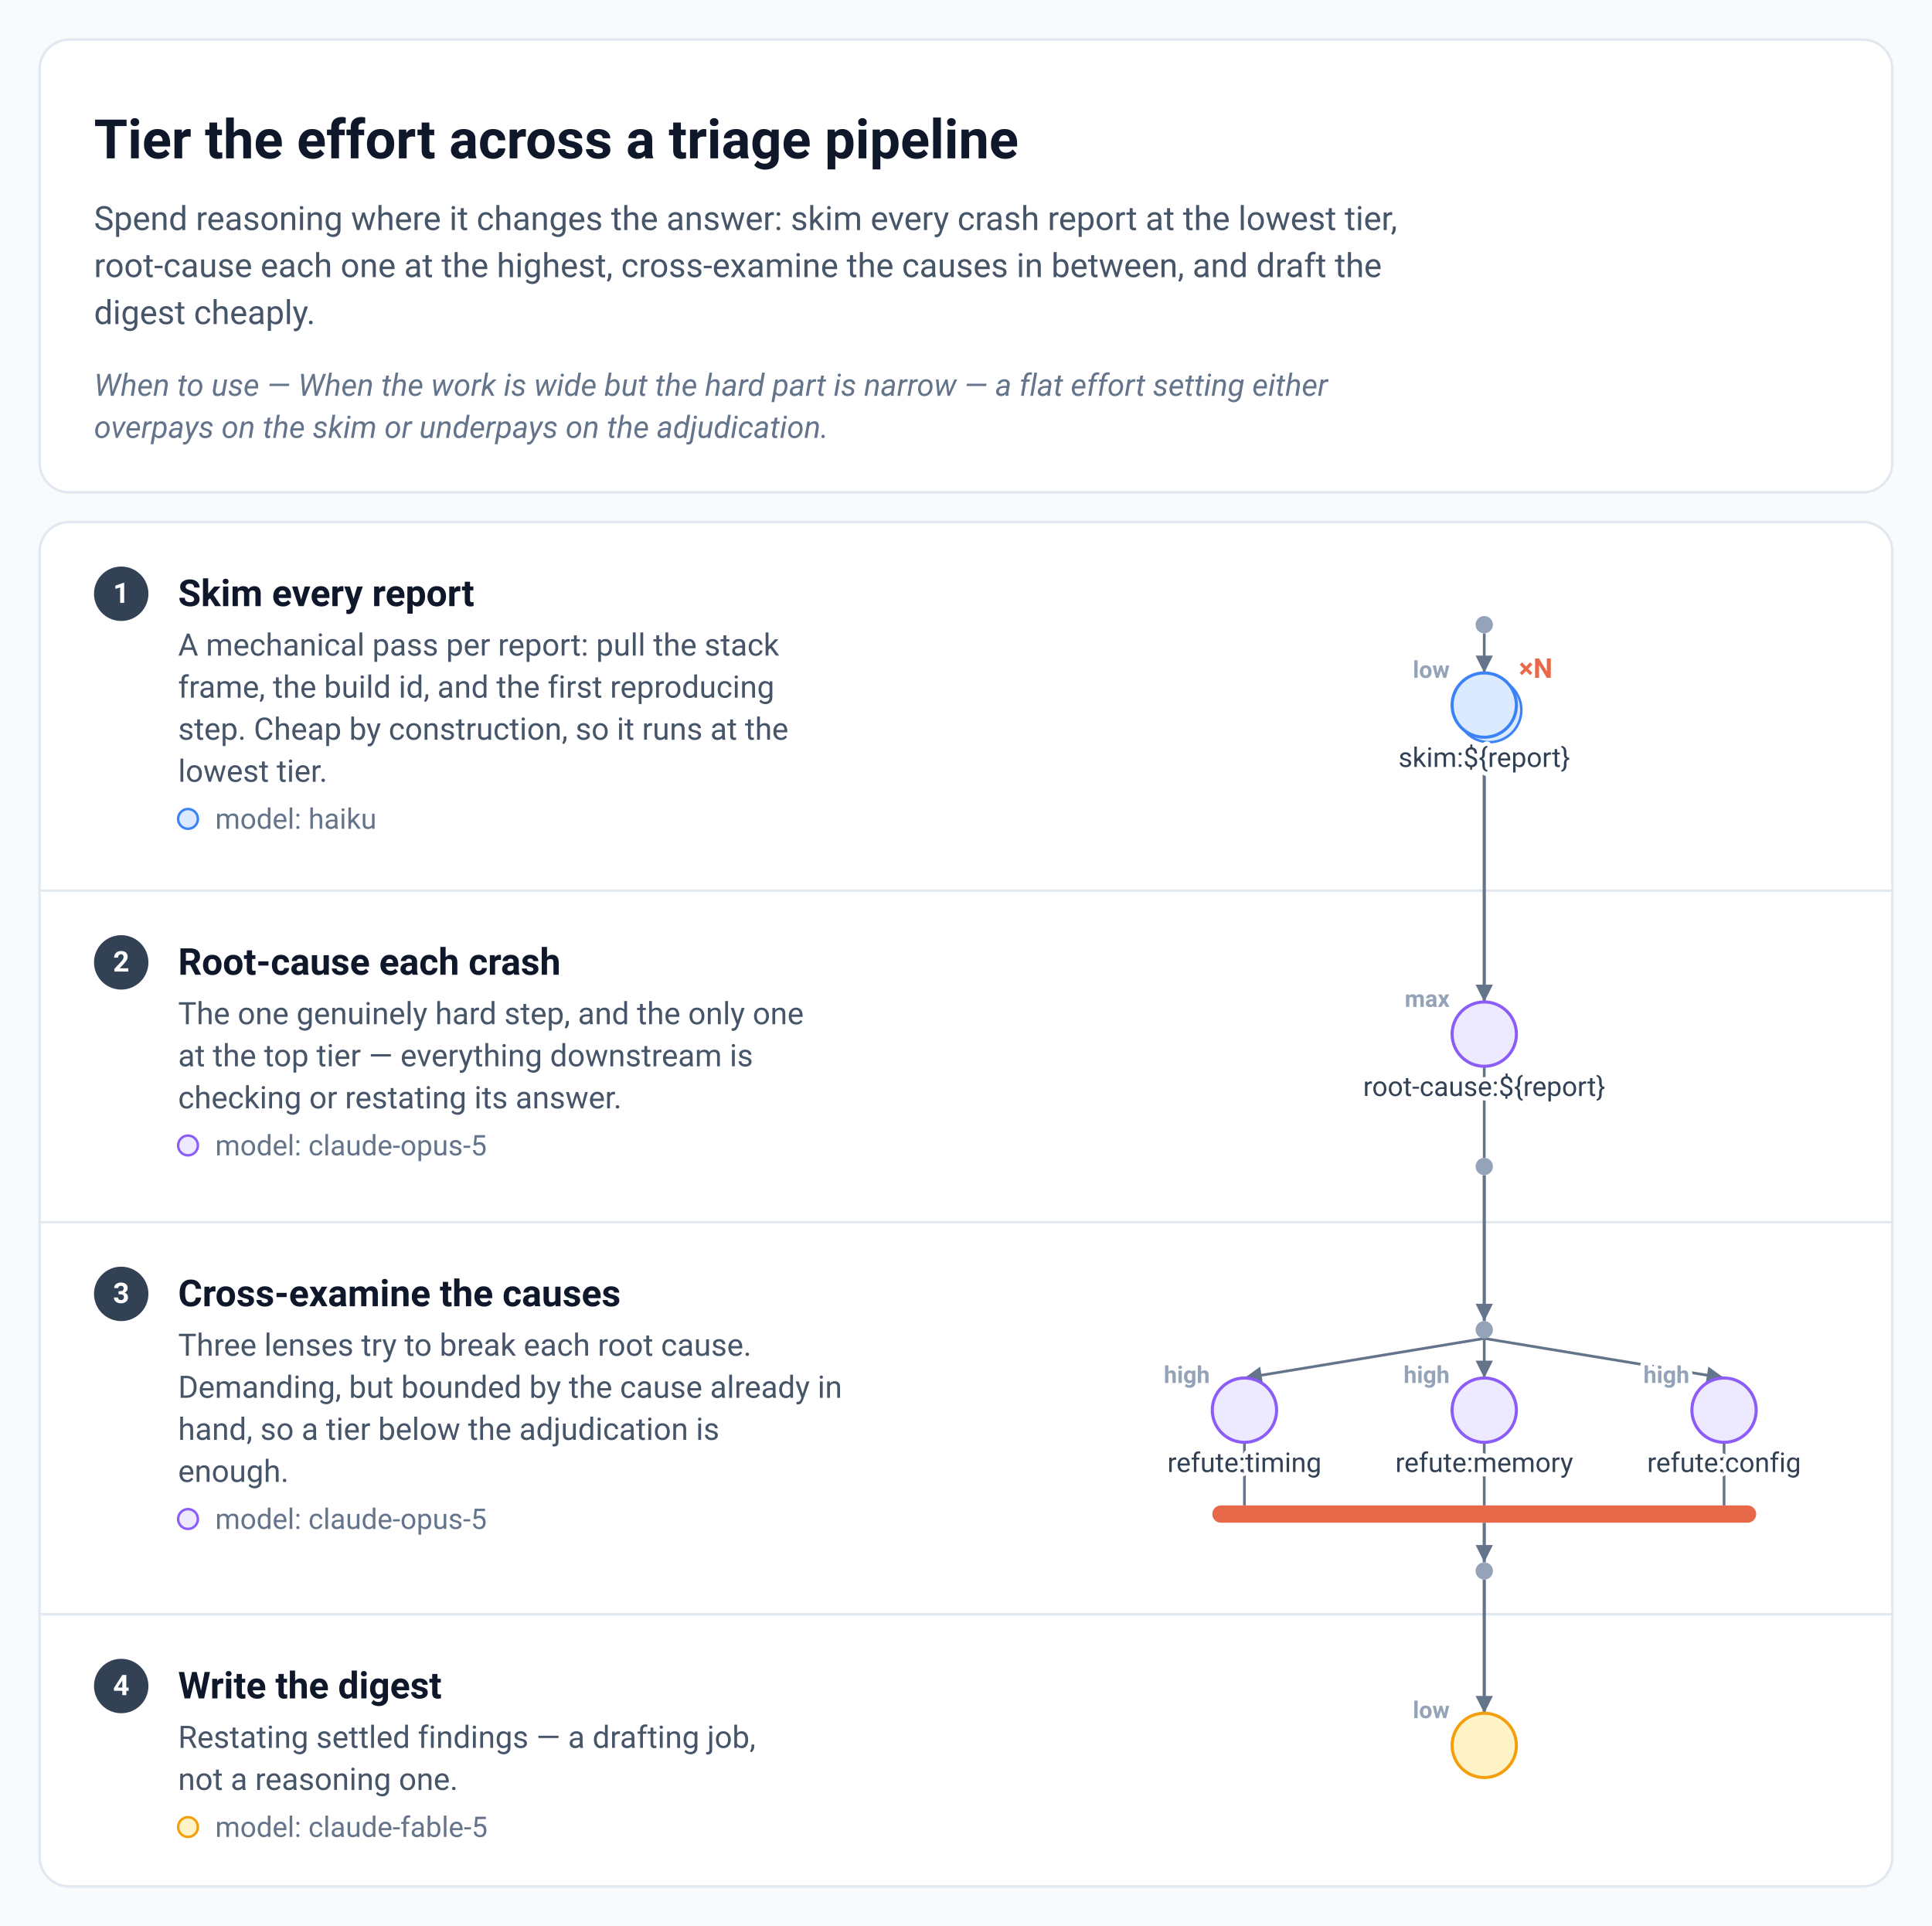
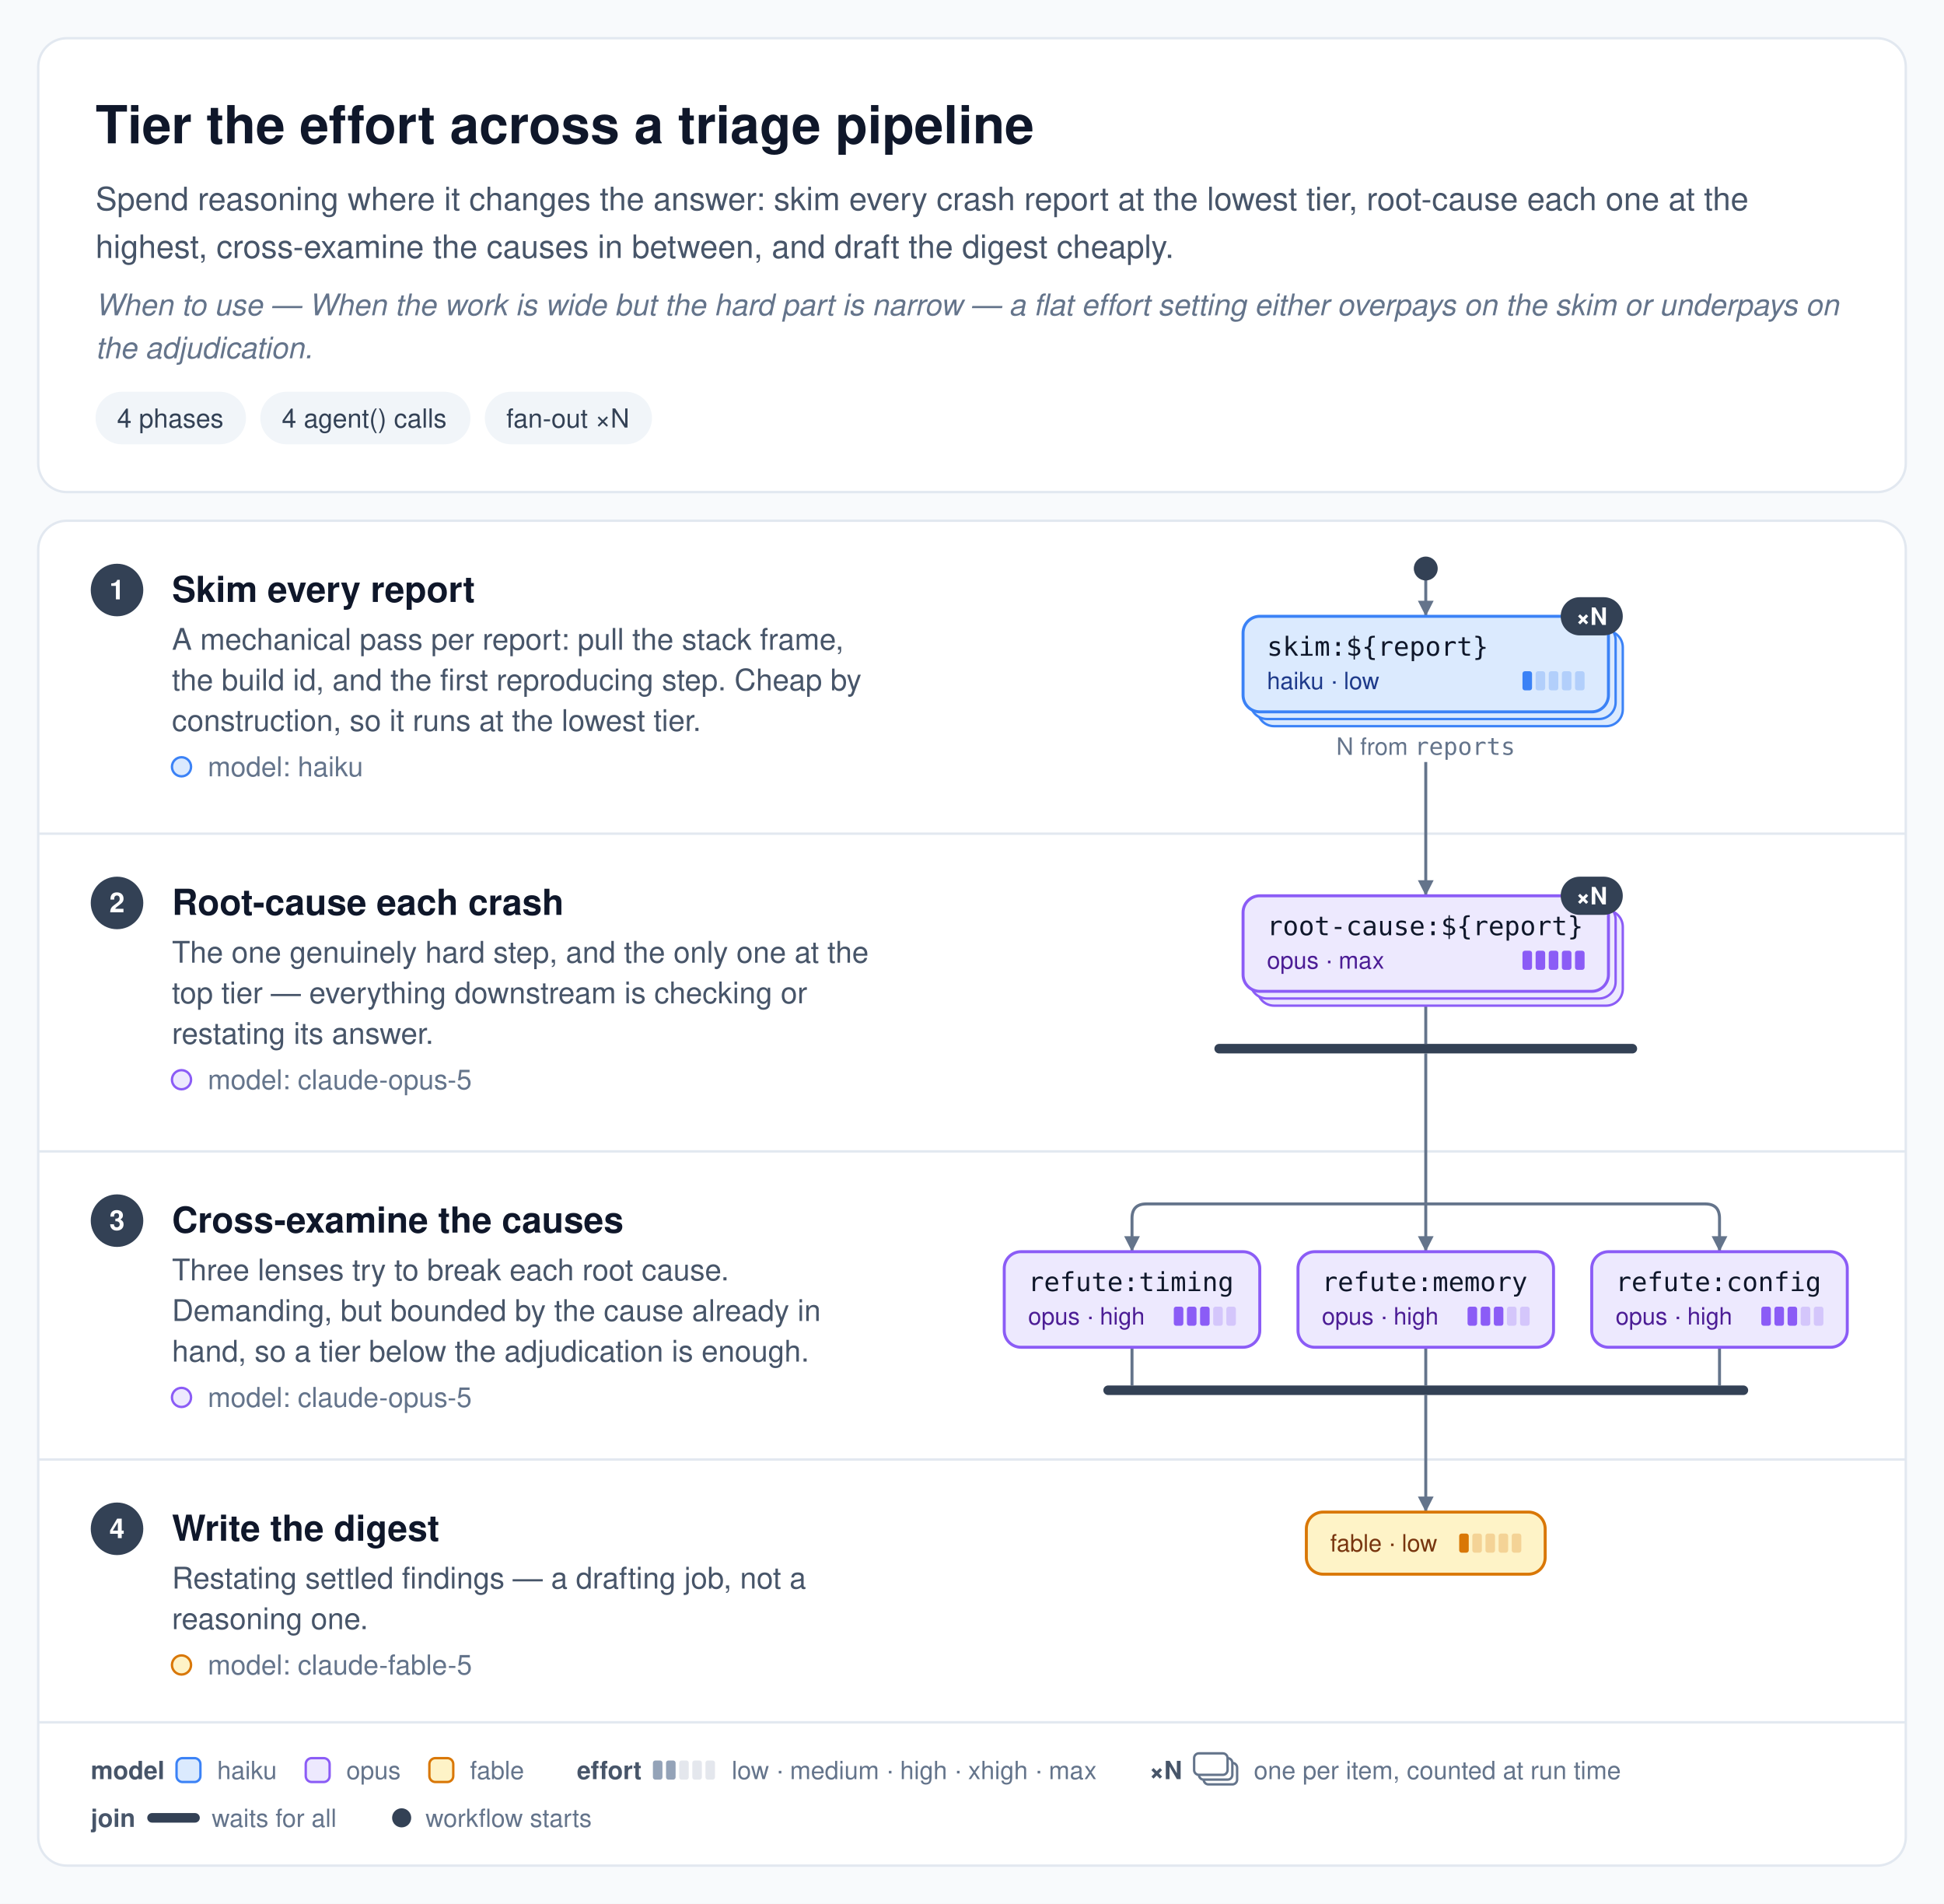
- <svg xmlns="http://www.w3.org/2000/svg" width="781" height="778.5" viewBox="0 0 781 778.5" font-family="-apple-system, BlinkMacSystemFont, 'Segoe UI', Roboto, Helvetica, Arial, sans-serif">
-   <rect width="781" height="778.5" fill="#f8fafc" />
+ <svg xmlns="http://www.w3.org/2000/svg" width="814" height="797" viewBox="0 0 814 797" role="img" font-family="Helvetica, Arial, 'Liberation Sans', sans-serif">
+   <rect width="814" height="797" fill="#f8fafc" />
  <g transform="translate(0 16)">
    <g class="header-card">
-       <rect x="16" y="0" width="749" height="183" rx="12" fill="#ffffff" stroke="#e2e8f0" stroke-width="1" />
-       <text x="38" y="48" font-size="22" fill="#0f172a" font-weight="700">Tier the effort across a triage pipeline</text>
-       <text x="38" y="77" font-size="13.5" fill="#475569">Spend reasoning where it changes the answer: skim every crash report at the lowest tier,</text>
-       <text x="38" y="96" font-size="13.5" fill="#475569">root-cause each one at the highest, cross-examine the causes in between, and draft the</text>
-       <text x="38" y="115" font-size="13.5" fill="#475569">digest cheaply.</text>
-       <text x="38" y="144" font-size="12.5" fill="#64748b" font-style="italic">When to use — When the work is wide but the hard part is narrow — a flat effort setting either</text>
-       <text x="38" y="161" font-size="12.5" fill="#64748b" font-style="italic">overpays on the skim or underpays on the adjudication.</text>
+       <rect x="16" y="0" width="782" height="190" rx="12" fill="#ffffff" stroke="#e2e8f0" stroke-width="1" />
+       <text x="40" y="44" font-size="22" fill="#0f172a" font-weight="700">Tier the effort across a triage pipeline</text>
+       <text x="40" y="72" font-size="13.5" fill="#475569">Spend reasoning where it changes the answer: skim every crash report at the lowest tier, root-cause each one at the</text>
+       <text x="40" y="92" font-size="13.5" fill="#475569">highest, cross-examine the causes in between, and draft the digest cheaply.</text>
+       <text x="40" y="116" font-size="12.5" fill="#64748b" font-style="italic">When to use — When the work is wide but the hard part is narrow — a flat effort setting either overpays on the skim or underpays on</text>
+       <text x="40" y="134" font-size="12.5" fill="#64748b" font-style="italic">the adjudication.</text>
+       <rect x="40" y="148" width="63" height="22" rx="11" fill="#f1f5f9" />
+       <text x="49" y="163" font-size="11" fill="#334155">4 phases</text>
+       <rect x="109" y="148" width="88" height="22" rx="11" fill="#f1f5f9" />
+       <text x="118" y="163" font-size="11" fill="#334155">4 agent() calls</text>
+       <rect x="203" y="148" width="70" height="22" rx="11" fill="#f1f5f9" />
+       <text x="212" y="163" font-size="11" fill="#334155">fan-out ×N</text>
    </g>
  </g>
-   <g transform="translate(0 211)">
-     <rect x="16" y="0" width="749" height="551.5" rx="12" fill="#ffffff" stroke="#e2e8f0" stroke-width="1" />
+   <g transform="translate(0 218)">
+     <rect x="16" y="0" width="782" height="563" rx="12" fill="#ffffff" stroke="#e2e8f0" stroke-width="1" />
    <g class="swimlane" />
    <g class="swimlane">
-       <line x1="16" y1="149" x2="765" y2="149" stroke="#e2e8f0" stroke-width="1" />
+       <line x1="16" y1="131" x2="798" y2="131" stroke="#e2e8f0" stroke-width="1" />
    </g>
    <g class="swimlane">
-       <line x1="16" y1="283" x2="765" y2="283" stroke="#e2e8f0" stroke-width="1" />
+       <line x1="16" y1="264" x2="798" y2="264" stroke="#e2e8f0" stroke-width="1" />
    </g>
    <g class="swimlane">
-       <line x1="16" y1="441.5" x2="765" y2="441.5" stroke="#e2e8f0" stroke-width="1" />
+       <line x1="16" y1="393" x2="798" y2="393" stroke="#e2e8f0" stroke-width="1" />
    </g>
    <g transform="translate(0 0)">
      <g class="lane-label">
        <circle cx="49" cy="29" r="11" fill="#334155" />
-         <text x="49" y="32.7" font-size="11.5" fill="#ffffff" font-weight="700" text-anchor="middle">1</text>
+         <text x="49" y="32.9" font-size="11.5" fill="#ffffff" font-weight="700" text-anchor="middle">1</text>
        <text x="72" y="34" font-size="15" fill="#0f172a" font-weight="700">Skim every report</text>
-         <text x="72" y="54" font-size="12.5" fill="#475569">A mechanical pass per report: pull the stack</text>
-         <text x="72" y="71" font-size="12.5" fill="#475569">frame, the build id, and the first reproducing</text>
-         <text x="72" y="88" font-size="12.5" fill="#475569">step. Cheap by construction, so it runs at the</text>
-         <text x="72" y="105" font-size="12.5" fill="#475569">lowest tier.</text>
-         <circle cx="76" cy="120" r="4" fill="#dbeafe" stroke="#3b82f6" stroke-width="1" />
-         <text x="87" y="124" font-size="11.5" fill="#64748b">model: haiku</text>
-       </g>
-     </g>
-     <g transform="translate(0 149)">
-       <g class="lane-label">
-         <circle cx="49" cy="29" r="11" fill="#334155" />
-         <text x="49" y="32.7" font-size="11.5" fill="#ffffff" font-weight="700" text-anchor="middle">2</text>
+         <text x="72" y="54" font-size="12.5" fill="#475569">A mechanical pass per report: pull the stack frame,</text>
+         <text x="72" y="71" font-size="12.5" fill="#475569">the build id, and the first reproducing step. Cheap by</text>
+         <text x="72" y="88" font-size="12.5" fill="#475569">construction, so it runs at the lowest tier.</text>
+         <circle cx="76" cy="103" r="4" fill="#dbeafe" stroke="#3b82f6" />
+         <text x="87" y="107" font-size="11.5" fill="#64748b">model: haiku</text>
+       </g>
+     </g>
+     <g transform="translate(0 131)">
+       <g class="lane-label">
+         <circle cx="49" cy="29" r="11" fill="#334155" />
+         <text x="49" y="32.9" font-size="11.5" fill="#ffffff" font-weight="700" text-anchor="middle">2</text>
        <text x="72" y="34" font-size="15" fill="#0f172a" font-weight="700">Root-cause each crash</text>
-         <text x="72" y="54" font-size="12.5" fill="#475569">The one genuinely hard step, and the only one</text>
-         <text x="72" y="71" font-size="12.5" fill="#475569">at the top tier — everything downstream is</text>
-         <text x="72" y="88" font-size="12.5" fill="#475569">checking or restating its answer.</text>
-         <circle cx="76" cy="103" r="4" fill="#ede9fe" stroke="#8b5cf6" stroke-width="1" />
+         <text x="72" y="54" font-size="12.5" fill="#475569">The one genuinely hard step, and the only one at the</text>
+         <text x="72" y="71" font-size="12.5" fill="#475569">top tier — everything downstream is checking or</text>
+         <text x="72" y="88" font-size="12.5" fill="#475569">restating its answer.</text>
+         <circle cx="76" cy="103" r="4" fill="#ede9fe" stroke="#8b5cf6" />
        <text x="87" y="107" font-size="11.5" fill="#64748b">model: claude-opus-5</text>
      </g>
    </g>
-     <g transform="translate(0 283)">
-       <g class="lane-label">
-         <circle cx="49" cy="29" r="11" fill="#334155" />
-         <text x="49" y="32.7" font-size="11.5" fill="#ffffff" font-weight="700" text-anchor="middle">3</text>
+     <g transform="translate(0 264)">
+       <g class="lane-label">
+         <circle cx="49" cy="29" r="11" fill="#334155" />
+         <text x="49" y="32.9" font-size="11.5" fill="#ffffff" font-weight="700" text-anchor="middle">3</text>
        <text x="72" y="34" font-size="15" fill="#0f172a" font-weight="700">Cross-examine the causes</text>
        <text x="72" y="54" font-size="12.5" fill="#475569">Three lenses try to break each root cause.</text>
        <text x="72" y="71" font-size="12.5" fill="#475569">Demanding, but bounded by the cause already in</text>
-         <text x="72" y="88" font-size="12.5" fill="#475569">hand, so a tier below the adjudication is</text>
-         <text x="72" y="105" font-size="12.5" fill="#475569">enough.</text>
-         <circle cx="76" cy="120" r="4" fill="#ede9fe" stroke="#8b5cf6" stroke-width="1" />
-         <text x="87" y="124" font-size="11.5" fill="#64748b">model: claude-opus-5</text>
-       </g>
-     </g>
-     <g transform="translate(0 441.5)">
-       <g class="lane-label">
-         <circle cx="49" cy="29" r="11" fill="#334155" />
-         <text x="49" y="32.7" font-size="11.5" fill="#ffffff" font-weight="700" text-anchor="middle">4</text>
+         <text x="72" y="88" font-size="12.5" fill="#475569">hand, so a tier below the adjudication is enough.</text>
+         <circle cx="76" cy="103" r="4" fill="#ede9fe" stroke="#8b5cf6" />
+         <text x="87" y="107" font-size="11.5" fill="#64748b">model: claude-opus-5</text>
+       </g>
+     </g>
+     <g transform="translate(0 393)">
+       <g class="lane-label">
+         <circle cx="49" cy="29" r="11" fill="#334155" />
+         <text x="49" y="32.9" font-size="11.5" fill="#ffffff" font-weight="700" text-anchor="middle">4</text>
        <text x="72" y="34" font-size="15" fill="#0f172a" font-weight="700">Write the digest</text>
-         <text x="72" y="54" font-size="12.5" fill="#475569">Restating settled findings — a drafting job,</text>
-         <text x="72" y="71" font-size="12.5" fill="#475569">not a reasoning one.</text>
-         <circle cx="76" cy="86" r="4" fill="#fef3c7" stroke="#f59e0b" stroke-width="1" />
+         <text x="72" y="54" font-size="12.5" fill="#475569">Restating settled findings — a drafting job, not a</text>
+         <text x="72" y="71" font-size="12.5" fill="#475569">reasoning one.</text>
+         <circle cx="76" cy="86" r="4" fill="#fef3c7" stroke="#d97706" />
        <text x="87" y="90" font-size="11.5" fill="#64748b">model: claude-fable-5</text>
      </g>
    </g>
-     <g class="topology" transform="translate(296 0)">
-       <g class="edge">
-         <path d="M 304 87 L 304 194" fill="none" stroke="#64748b" stroke-width="1.3" />
-         <polygon points="304,194 300.5,187 307.5,187" fill="#64748b" />
-       </g>
-       <g class="edge">
-         <path d="M 304 45 L 304 61" fill="none" stroke="#64748b" stroke-width="1.1" />
-         <polygon points="304,61 300.5,54 307.5,54" fill="#64748b" />
-       </g>
-       <g class="edge">
-         <path d="M 304 220 L 304 257" fill="none" stroke="#64748b" stroke-width="1.1" />
-       </g>
-       <g class="edge">
-         <path d="M 304 330 L 207.06 346" fill="none" stroke="#64748b" stroke-width="1.1" />
-         <polygon points="207.06,346 213.4,341.41 214.54,348.31" fill="#64748b" />
-       </g>
-       <g class="edge">
-         <path d="M 304 330 L 304 346" fill="none" stroke="#64748b" stroke-width="1.1" />
-         <polygon points="304,346 300.5,339 307.5,339" fill="#64748b" />
-       </g>
-       <g class="edge">
-         <path d="M 304 330 L 400.94 346" fill="none" stroke="#64748b" stroke-width="1.1" />
-         <polygon points="400.94,346 393.46,348.31 394.6,341.41" fill="#64748b" />
-       </g>
-       <g class="edge">
-         <path d="M 207.06 372 L 207.06 397.5" fill="none" stroke="#64748b" stroke-width="1.1" />
-       </g>
-       <g class="edge">
-         <path d="M 304 372 L 304 397.5" fill="none" stroke="#64748b" stroke-width="1.1" />
-       </g>
-       <g class="edge">
-         <path d="M 400.94 372 L 400.94 397.5" fill="none" stroke="#64748b" stroke-width="1.1" />
-       </g>
-       <g class="edge">
-         <path d="M 304 404.5 L 304 420.5" fill="none" stroke="#64748b" stroke-width="1.3" />
-         <polygon points="304,420.5 300.5,413.5 307.5,413.5" fill="#64748b" />
-       </g>
-       <g class="edge">
-         <path d="M 304 264 L 304 323" fill="none" stroke="#64748b" stroke-width="1.3" />
-         <polygon points="304,323 300.5,316 307.5,316" fill="#64748b" />
-       </g>
-       <g class="edge">
-         <path d="M 304 427.5 L 304 481.5" fill="none" stroke="#64748b" stroke-width="1.3" />
-         <polygon points="304,481.5 300.5,474.5 307.5,474.5" fill="#64748b" />
-       </g>
-       <circle class="hub" cx="304" cy="41.5" r="3.5" fill="#94a3b8" />
-       <g class="agent-node">
-         <circle cx="306" cy="76" r="13" fill="#dbeafe" stroke="#3b82f6" stroke-width="1" />
-         <circle cx="304" cy="74" r="13" fill="#dbeafe" stroke="#3b82f6" stroke-width="1.25" />
-         <text x="304" y="99" font-size="11" fill="#334155" text-anchor="middle" stroke="#ffffff" stroke-width="3.5" stroke-linejoin="round" paint-order="stroke fill">skim:${report}</text>
-         <text x="318" y="63" font-size="11" font-weight="700" fill="#e8694a">×N</text>
-         <g>
-           <text x="290" y="63" font-size="9.5" fill="#94a3b8" font-weight="600" text-anchor="end" stroke="#ffffff" stroke-width="3.5" stroke-linejoin="round" paint-order="stroke fill">low</text>
-         </g>
-       </g>
-       <g class="agent-node">
-         <circle cx="304" cy="207" r="13" fill="#ede9fe" stroke="#8b5cf6" stroke-width="1.25" />
-         <text x="304" y="232" font-size="11" fill="#334155" text-anchor="middle" stroke="#ffffff" stroke-width="3.5" stroke-linejoin="round" paint-order="stroke fill">root-cause:${report}</text>
-         <g>
-           <text x="290" y="196" font-size="9.5" fill="#94a3b8" font-weight="600" text-anchor="end" stroke="#ffffff" stroke-width="3.5" stroke-linejoin="round" paint-order="stroke fill">max</text>
-         </g>
-       </g>
-       <circle class="hub" cx="304" cy="260.5" r="3.5" fill="#94a3b8" />
-       <circle class="hub" cx="304" cy="326.5" r="3.5" fill="#94a3b8" />
-       <g class="agent-node">
-         <circle cx="207.06" cy="359" r="13" fill="#ede9fe" stroke="#8b5cf6" stroke-width="1.25" />
-         <text x="207.06" y="384" font-size="11" fill="#334155" text-anchor="middle" stroke="#ffffff" stroke-width="3.5" stroke-linejoin="round" paint-order="stroke fill">refute:timing</text>
-         <g>
-           <text x="193.06" y="348" font-size="9.5" fill="#94a3b8" font-weight="600" text-anchor="end" stroke="#ffffff" stroke-width="3.5" stroke-linejoin="round" paint-order="stroke fill">high</text>
-         </g>
-       </g>
-       <g class="agent-node">
-         <circle cx="304" cy="359" r="13" fill="#ede9fe" stroke="#8b5cf6" stroke-width="1.25" />
-         <text x="304" y="384" font-size="11" fill="#334155" text-anchor="middle" stroke="#ffffff" stroke-width="3.5" stroke-linejoin="round" paint-order="stroke fill">refute:memory</text>
-         <g>
-           <text x="290" y="348" font-size="9.5" fill="#94a3b8" font-weight="600" text-anchor="end" stroke="#ffffff" stroke-width="3.5" stroke-linejoin="round" paint-order="stroke fill">high</text>
-         </g>
-       </g>
-       <g class="agent-node">
-         <circle cx="400.94" cy="359" r="13" fill="#ede9fe" stroke="#8b5cf6" stroke-width="1.25" />
-         <text x="400.94" y="384" font-size="11" fill="#334155" text-anchor="middle" stroke="#ffffff" stroke-width="3.5" stroke-linejoin="round" paint-order="stroke fill">refute:config</text>
-         <g>
-           <text x="386.94" y="348" font-size="9.5" fill="#94a3b8" font-weight="600" text-anchor="end" stroke="#ffffff" stroke-width="3.5" stroke-linejoin="round" paint-order="stroke fill">high</text>
-         </g>
-       </g>
-       <rect class="barrier" x="194.06" y="397.5" width="219.88" height="7" rx="3.5" fill="#e8694a" />
-       <circle class="hub" cx="304" cy="424" r="3.5" fill="#94a3b8" />
-       <g class="agent-node">
-         <circle cx="304" cy="494.5" r="13" fill="#fef3c7" stroke="#f59e0b" stroke-width="1.25" />
-         <g>
-           <text x="290" y="483.5" font-size="9.5" fill="#94a3b8" font-weight="600" text-anchor="end" stroke="#ffffff" stroke-width="3.5" stroke-linejoin="round" paint-order="stroke fill">low</text>
-         </g>
-       </g>
+     <g class="topology" transform="translate(293 0)">
+       <g class="edge">
+         <path d="M 304 101 L 304 157" fill="none" stroke="#64748b" stroke-width="1.25" stroke-linejoin="round" />
+         <polygon points="304,157 300.7,150.5 307.3,150.5" fill="#64748b" />
+       </g>
+       <g class="edge">
+         <path d="M 304 20 L 304 40" fill="none" stroke="#64748b" stroke-width="1.25" stroke-linejoin="round" />
+         <polygon points="304,40 300.7,33.5 307.3,33.5" fill="#64748b" />
+       </g>
+       <g class="edge">
+         <path d="M 304 203 L 304 219" fill="none" stroke="#64748b" stroke-width="1.25" stroke-linejoin="round" />
+       </g>
+       <g class="edge">
+         <path d="M 304 286 L 187 286 Q 181 286 181 292 L 181 306" fill="none" stroke="#64748b" stroke-width="1.25" stroke-linejoin="round" />
+         <polygon points="181,306 177.7,299.5 184.3,299.5" fill="#64748b" />
+       </g>
+       <g class="edge">
+         <path d="M 304 286 L 304 306" fill="none" stroke="#64748b" stroke-width="1.25" stroke-linejoin="round" />
+         <polygon points="304,306 300.7,299.5 307.3,299.5" fill="#64748b" />
+       </g>
+       <g class="edge">
+         <path d="M 304 286 L 421 286 Q 427 286 427 292 L 427 306" fill="none" stroke="#64748b" stroke-width="1.25" stroke-linejoin="round" />
+         <polygon points="427,306 423.7,299.5 430.3,299.5" fill="#64748b" />
+       </g>
+       <g class="edge">
+         <path d="M 181 346 L 181 362" fill="none" stroke="#64748b" stroke-width="1.25" stroke-linejoin="round" />
+       </g>
+       <g class="edge">
+         <path d="M 304 346 L 304 362" fill="none" stroke="#64748b" stroke-width="1.25" stroke-linejoin="round" />
+       </g>
+       <g class="edge">
+         <path d="M 427 346 L 427 362" fill="none" stroke="#64748b" stroke-width="1.25" stroke-linejoin="round" />
+       </g>
+       <g class="edge">
+         <path d="M 304 223 L 304 286" fill="none" stroke="#64748b" stroke-width="1.25" stroke-linejoin="round" />
+       </g>
+       <g class="edge">
+         <path d="M 304 366 L 304 415" fill="none" stroke="#64748b" stroke-width="1.25" stroke-linejoin="round" />
+         <polygon points="304,415 300.7,408.5 307.3,408.5" fill="#64748b" />
+       </g>
+       <circle class="start" cx="304" cy="20" r="5" fill="#334155" />
+       <g class="agent-node">
+         <rect x="233.5" y="46" width="153" height="40" rx="7" fill="#dbeafe" stroke="#3b82f6" stroke-width="1" />
+         <rect x="230.5" y="43" width="153" height="40" rx="7" fill="#dbeafe" stroke="#3b82f6" stroke-width="1" />
+         <rect x="227.5" y="40" width="153" height="40" rx="7" fill="#dbeafe" stroke="#3b82f6" stroke-width="1.25" />
+         <text x="237.5" y="56.5" font-size="11" fill="#0f172a" font-family="Menlo, Consolas, 'DejaVu Sans Mono', 'Liberation Mono', monospace">skim:${report}</text>
+         <text x="237.5" y="70.5" font-size="10" fill="#1e3a8a">haiku · low</text>
+         <rect x="344.5" y="63" width="4" height="8" rx="1" fill="#3b82f6" />
+         <rect x="350" y="63" width="4" height="8" rx="1" fill="#3b82f6" fill-opacity="0.25" />
+         <rect x="355.5" y="63" width="4" height="8" rx="1" fill="#3b82f6" fill-opacity="0.25" />
+         <rect x="361" y="63" width="4" height="8" rx="1" fill="#3b82f6" fill-opacity="0.25" />
+         <rect x="366.5" y="63" width="4" height="8" rx="1" fill="#3b82f6" fill-opacity="0.25" />
+         <rect x="360.5" y="32" width="26" height="16" rx="8" fill="#334155" />
+         <text x="373.5" y="43.6" font-size="10" fill="#ffffff" font-weight="700" text-anchor="middle">×N</text>
+         <text x="266.54" y="98" font-size="10" fill="#64748b">N from </text>
+         <text x="299.32" y="98" font-size="10" fill="#64748b" font-family="Menlo, Consolas, 'DejaVu Sans Mono', 'Liberation Mono', monospace">reports</text>
+       </g>
+       <g class="agent-node">
+         <rect x="233.5" y="163" width="153" height="40" rx="7" fill="#ede9fe" stroke="#8b5cf6" stroke-width="1" />
+         <rect x="230.5" y="160" width="153" height="40" rx="7" fill="#ede9fe" stroke="#8b5cf6" stroke-width="1" />
+         <rect x="227.5" y="157" width="153" height="40" rx="7" fill="#ede9fe" stroke="#8b5cf6" stroke-width="1.25" />
+         <text x="237.5" y="173.5" font-size="11" fill="#0f172a" font-family="Menlo, Consolas, 'DejaVu Sans Mono', 'Liberation Mono', monospace">root-cause:${report}</text>
+         <text x="237.5" y="187.5" font-size="10" fill="#4c1d95">opus · max</text>
+         <rect x="344.5" y="180" width="4" height="8" rx="1" fill="#8b5cf6" />
+         <rect x="350" y="180" width="4" height="8" rx="1" fill="#8b5cf6" />
+         <rect x="355.5" y="180" width="4" height="8" rx="1" fill="#8b5cf6" />
+         <rect x="361" y="180" width="4" height="8" rx="1" fill="#8b5cf6" />
+         <rect x="366.5" y="180" width="4" height="8" rx="1" fill="#8b5cf6" />
+         <rect x="360.5" y="149" width="26" height="16" rx="8" fill="#334155" />
+         <text x="373.5" y="160.6" font-size="10" fill="#ffffff" font-weight="700" text-anchor="middle">×N</text>
+       </g>
+       <rect x="215.5" y="219" width="177" height="4" rx="2" fill="#334155" class="barrier" />
+       <g class="agent-node">
+         <rect x="127.5" y="306" width="107" height="40" rx="7" fill="#ede9fe" stroke="#8b5cf6" stroke-width="1.25" />
+         <text x="137.5" y="322.5" font-size="11" fill="#0f172a" font-family="Menlo, Consolas, 'DejaVu Sans Mono', 'Liberation Mono', monospace">refute:timing</text>
+         <text x="137.5" y="336.5" font-size="10" fill="#4c1d95">opus · high</text>
+         <rect x="198.5" y="329" width="4" height="8" rx="1" fill="#8b5cf6" />
+         <rect x="204" y="329" width="4" height="8" rx="1" fill="#8b5cf6" />
+         <rect x="209.5" y="329" width="4" height="8" rx="1" fill="#8b5cf6" />
+         <rect x="215" y="329" width="4" height="8" rx="1" fill="#8b5cf6" fill-opacity="0.25" />
+         <rect x="220.5" y="329" width="4" height="8" rx="1" fill="#8b5cf6" fill-opacity="0.25" />
+       </g>
+       <g class="agent-node">
+         <rect x="250.5" y="306" width="107" height="40" rx="7" fill="#ede9fe" stroke="#8b5cf6" stroke-width="1.25" />
+         <text x="260.5" y="322.5" font-size="11" fill="#0f172a" font-family="Menlo, Consolas, 'DejaVu Sans Mono', 'Liberation Mono', monospace">refute:memory</text>
+         <text x="260.5" y="336.5" font-size="10" fill="#4c1d95">opus · high</text>
+         <rect x="321.5" y="329" width="4" height="8" rx="1" fill="#8b5cf6" />
+         <rect x="327" y="329" width="4" height="8" rx="1" fill="#8b5cf6" />
+         <rect x="332.5" y="329" width="4" height="8" rx="1" fill="#8b5cf6" />
+         <rect x="338" y="329" width="4" height="8" rx="1" fill="#8b5cf6" fill-opacity="0.25" />
+         <rect x="343.5" y="329" width="4" height="8" rx="1" fill="#8b5cf6" fill-opacity="0.25" />
+       </g>
+       <g class="agent-node">
+         <rect x="373.5" y="306" width="107" height="40" rx="7" fill="#ede9fe" stroke="#8b5cf6" stroke-width="1.25" />
+         <text x="383.5" y="322.5" font-size="11" fill="#0f172a" font-family="Menlo, Consolas, 'DejaVu Sans Mono', 'Liberation Mono', monospace">refute:config</text>
+         <text x="383.5" y="336.5" font-size="10" fill="#4c1d95">opus · high</text>
+         <rect x="444.5" y="329" width="4" height="8" rx="1" fill="#8b5cf6" />
+         <rect x="450" y="329" width="4" height="8" rx="1" fill="#8b5cf6" />
+         <rect x="455.5" y="329" width="4" height="8" rx="1" fill="#8b5cf6" />
+         <rect x="461" y="329" width="4" height="8" rx="1" fill="#8b5cf6" fill-opacity="0.25" />
+         <rect x="466.5" y="329" width="4" height="8" rx="1" fill="#8b5cf6" fill-opacity="0.25" />
+       </g>
+       <rect x="169" y="362" width="270" height="4" rx="2" fill="#334155" class="barrier" />
+       <g class="agent-node">
+         <rect x="254" y="415" width="100" height="26" rx="7" fill="#fef3c7" stroke="#d97706" stroke-width="1.25" />
+         <text x="264" y="431.5" font-size="10" fill="#78350f">fable · low</text>
+         <rect x="318" y="424" width="4" height="8" rx="1" fill="#d97706" />
+         <rect x="323.5" y="424" width="4" height="8" rx="1" fill="#d97706" fill-opacity="0.25" />
+         <rect x="329" y="424" width="4" height="8" rx="1" fill="#d97706" fill-opacity="0.25" />
+         <rect x="334.5" y="424" width="4" height="8" rx="1" fill="#d97706" fill-opacity="0.25" />
+         <rect x="340" y="424" width="4" height="8" rx="1" fill="#d97706" fill-opacity="0.25" />
+       </g>
+     </g>
+     <line x1="16" y1="503" x2="798" y2="503" stroke="#e2e8f0" stroke-width="1" />
+     <g class="legend" transform="translate(0 516)">
+       <text x="38" y="10.8" font-size="10.5" fill="#475569" font-weight="700">model</text>
+       <rect x="73.92" y="2" width="10" height="10" rx="2.5" fill="#dbeafe" stroke="#3b82f6" stroke-width="1" />
+       <text x="90.92" y="10.8" font-size="10.5" fill="#64748b">haiku</text>
+       <rect x="128.02" y="2" width="10" height="10" rx="2.5" fill="#ede9fe" stroke="#8b5cf6" stroke-width="1" />
+       <text x="145.02" y="10.8" font-size="10.5" fill="#64748b">opus</text>
+       <rect x="179.79" y="2" width="10" height="10" rx="2.5" fill="#fef3c7" stroke="#d97706" stroke-width="1" />
+       <text x="196.79" y="10.8" font-size="10.5" fill="#64748b">fable</text>
+       <text x="241.56" y="10.8" font-size="10.5" fill="#475569" font-weight="700">effort</text>
+       <rect x="273.39" y="3" width="4" height="8" rx="1" fill="#94a3b8" />
+       <rect x="278.89" y="3" width="4" height="8" rx="1" fill="#94a3b8" />
+       <rect x="284.39" y="3" width="4" height="8" rx="1" fill="#94a3b8" fill-opacity="0.25" />
+       <rect x="289.89" y="3" width="4" height="8" rx="1" fill="#94a3b8" fill-opacity="0.25" />
+       <rect x="295.39" y="3" width="4" height="8" rx="1" fill="#94a3b8" fill-opacity="0.25" />
+       <text x="306.39" y="10.8" font-size="10.5" fill="#64748b">low · medium · high · xhigh · max</text>
+       <text x="481.29" y="10.8" font-size="10.5" fill="#475569" font-weight="700">×N</text>
+       <rect x="504.01" y="4" width="14" height="9" rx="2" fill="#ffffff" stroke="#64748b" stroke-width="1" />
+       <rect x="502.01" y="2" width="14" height="9" rx="2" fill="#ffffff" stroke="#64748b" stroke-width="1" />
+       <rect x="500.01" y="0" width="14" height="9" rx="2" fill="#ffffff" stroke="#64748b" stroke-width="1" />
+       <text x="525.01" y="10.8" font-size="10.5" fill="#64748b">one per item, counted at run time</text>
+       <text x="38" y="30.8" font-size="10.5" fill="#475569" font-weight="700">join</text>
+       <rect x="61.66" y="25" width="22" height="4" rx="2" fill="#334155" />
+       <text x="88.66" y="30.8" font-size="10.5" fill="#64748b">waits for all</text>
+       <circle cx="168.18" cy="27" r="4" fill="#334155" />
+       <text x="178.18" y="30.8" font-size="10.5" fill="#64748b">workflow starts</text>
    </g>
  </g>
</svg>
